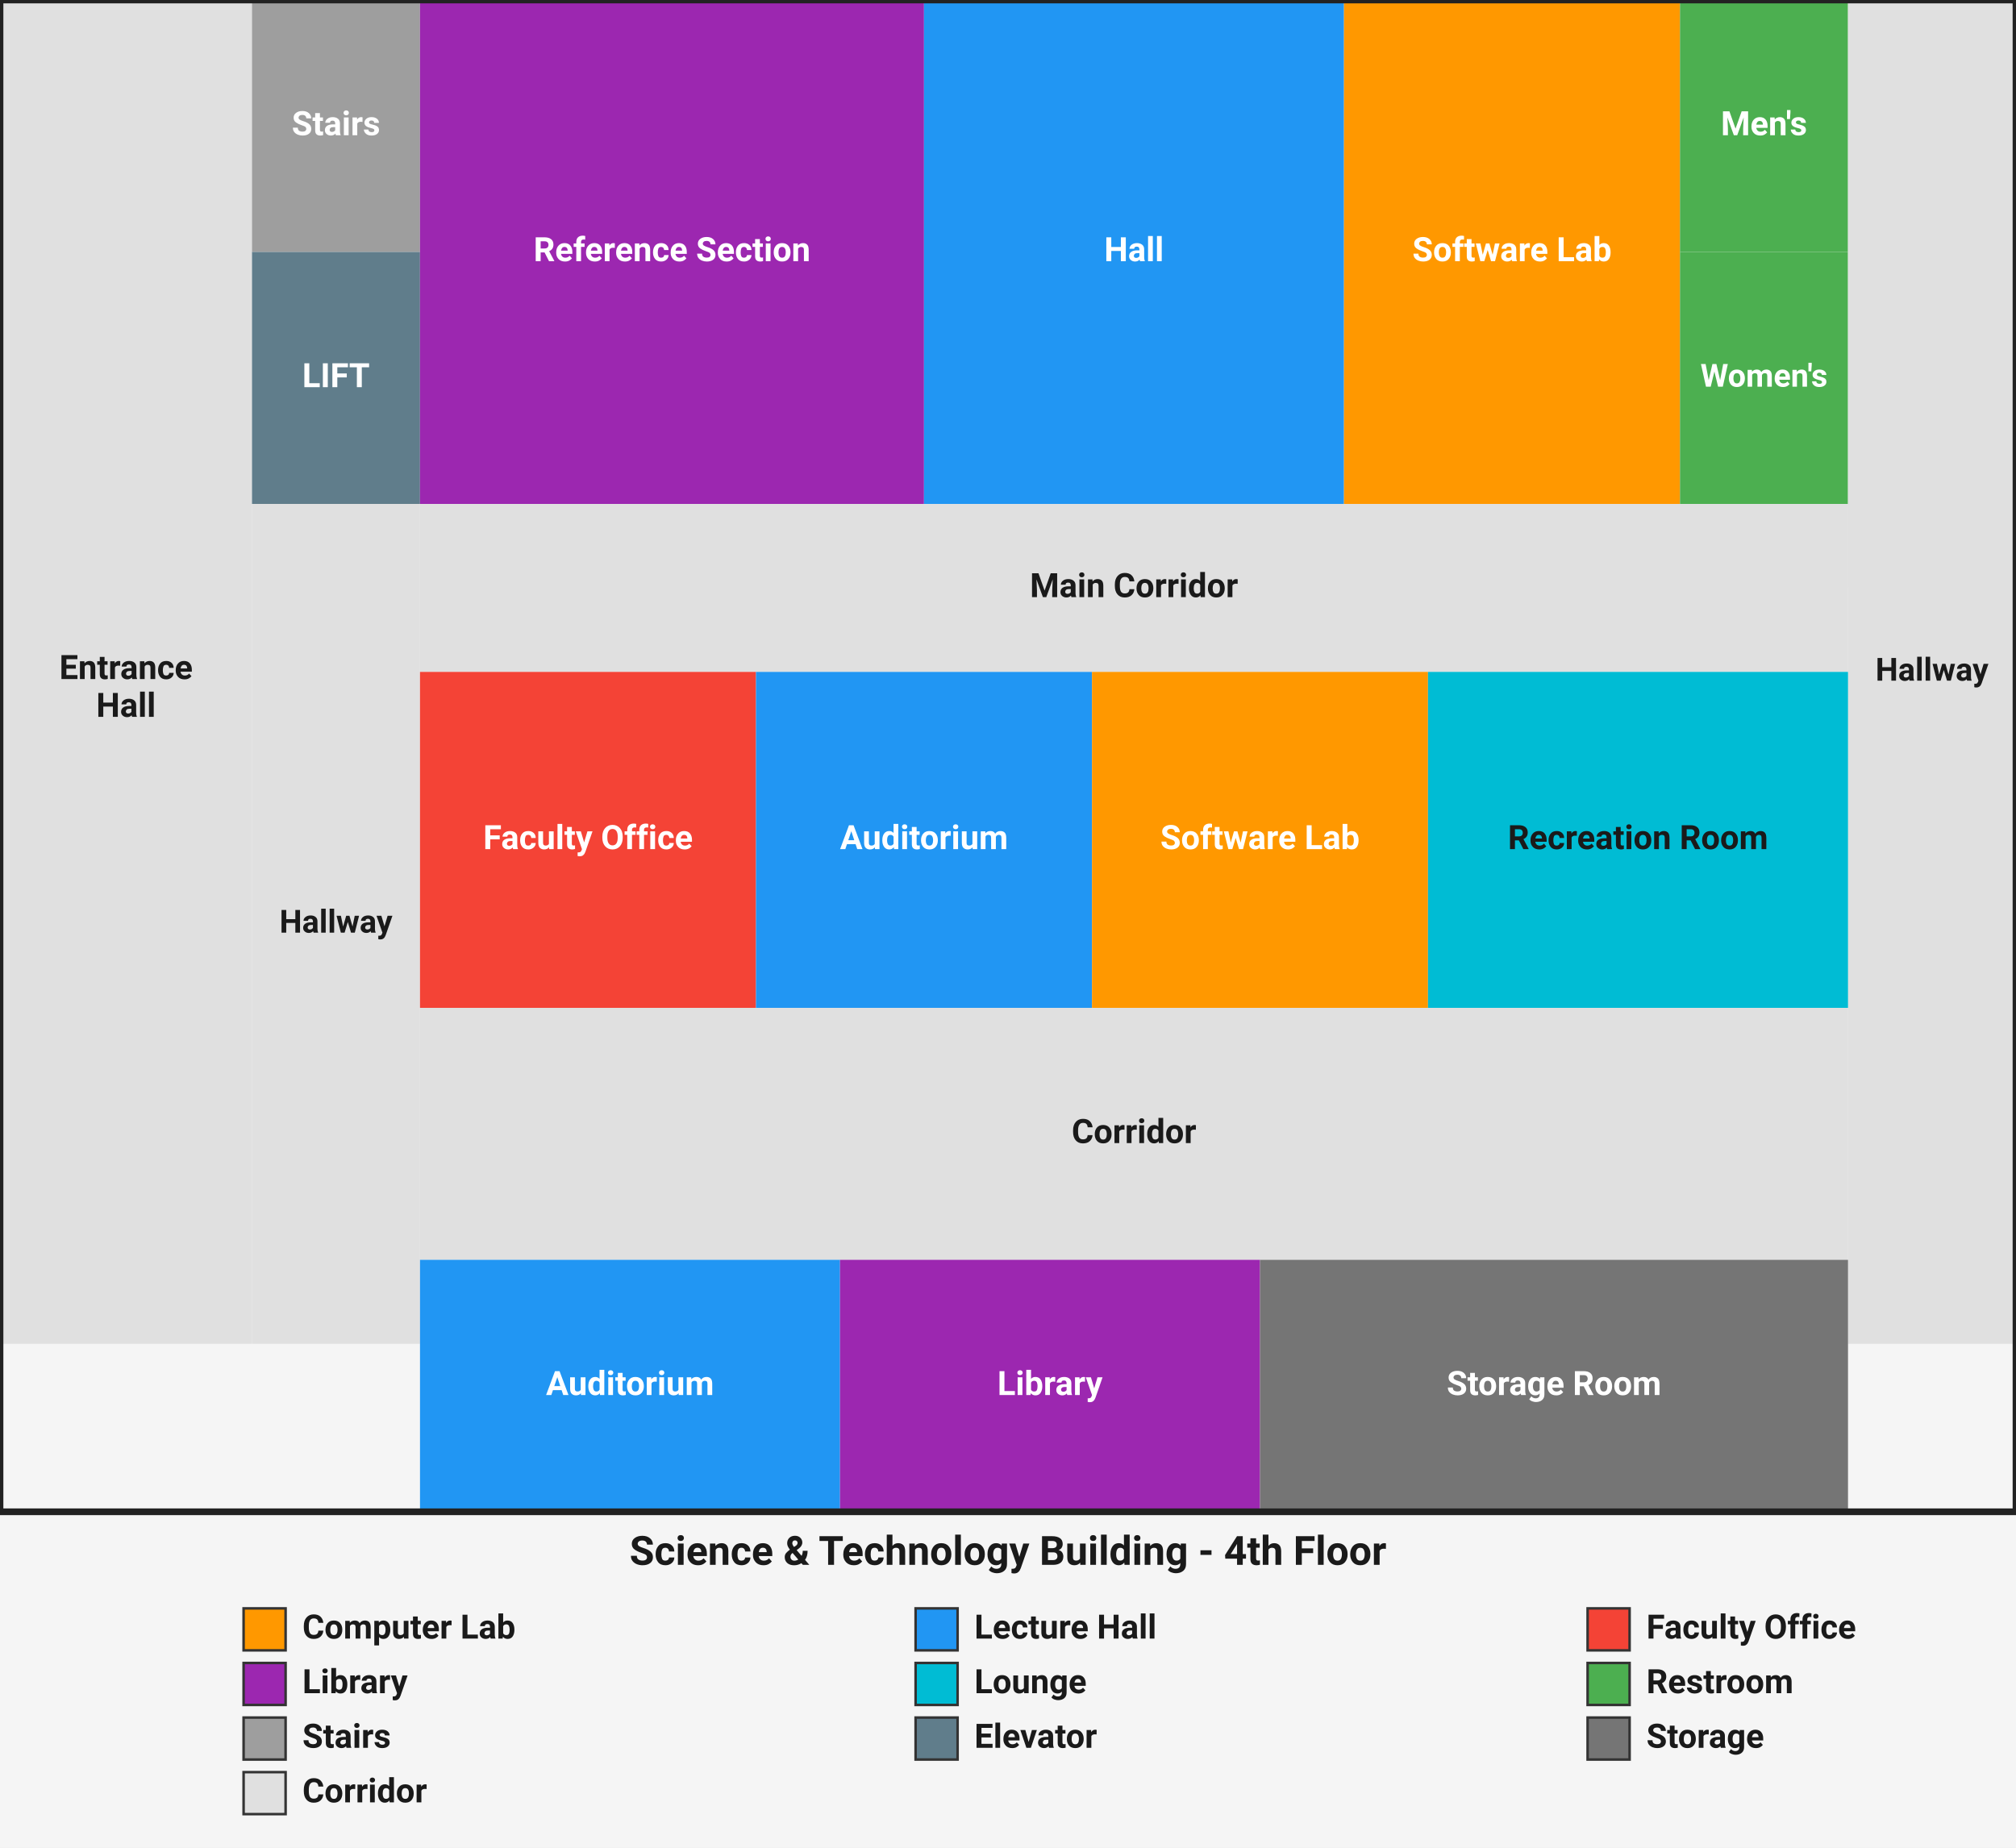
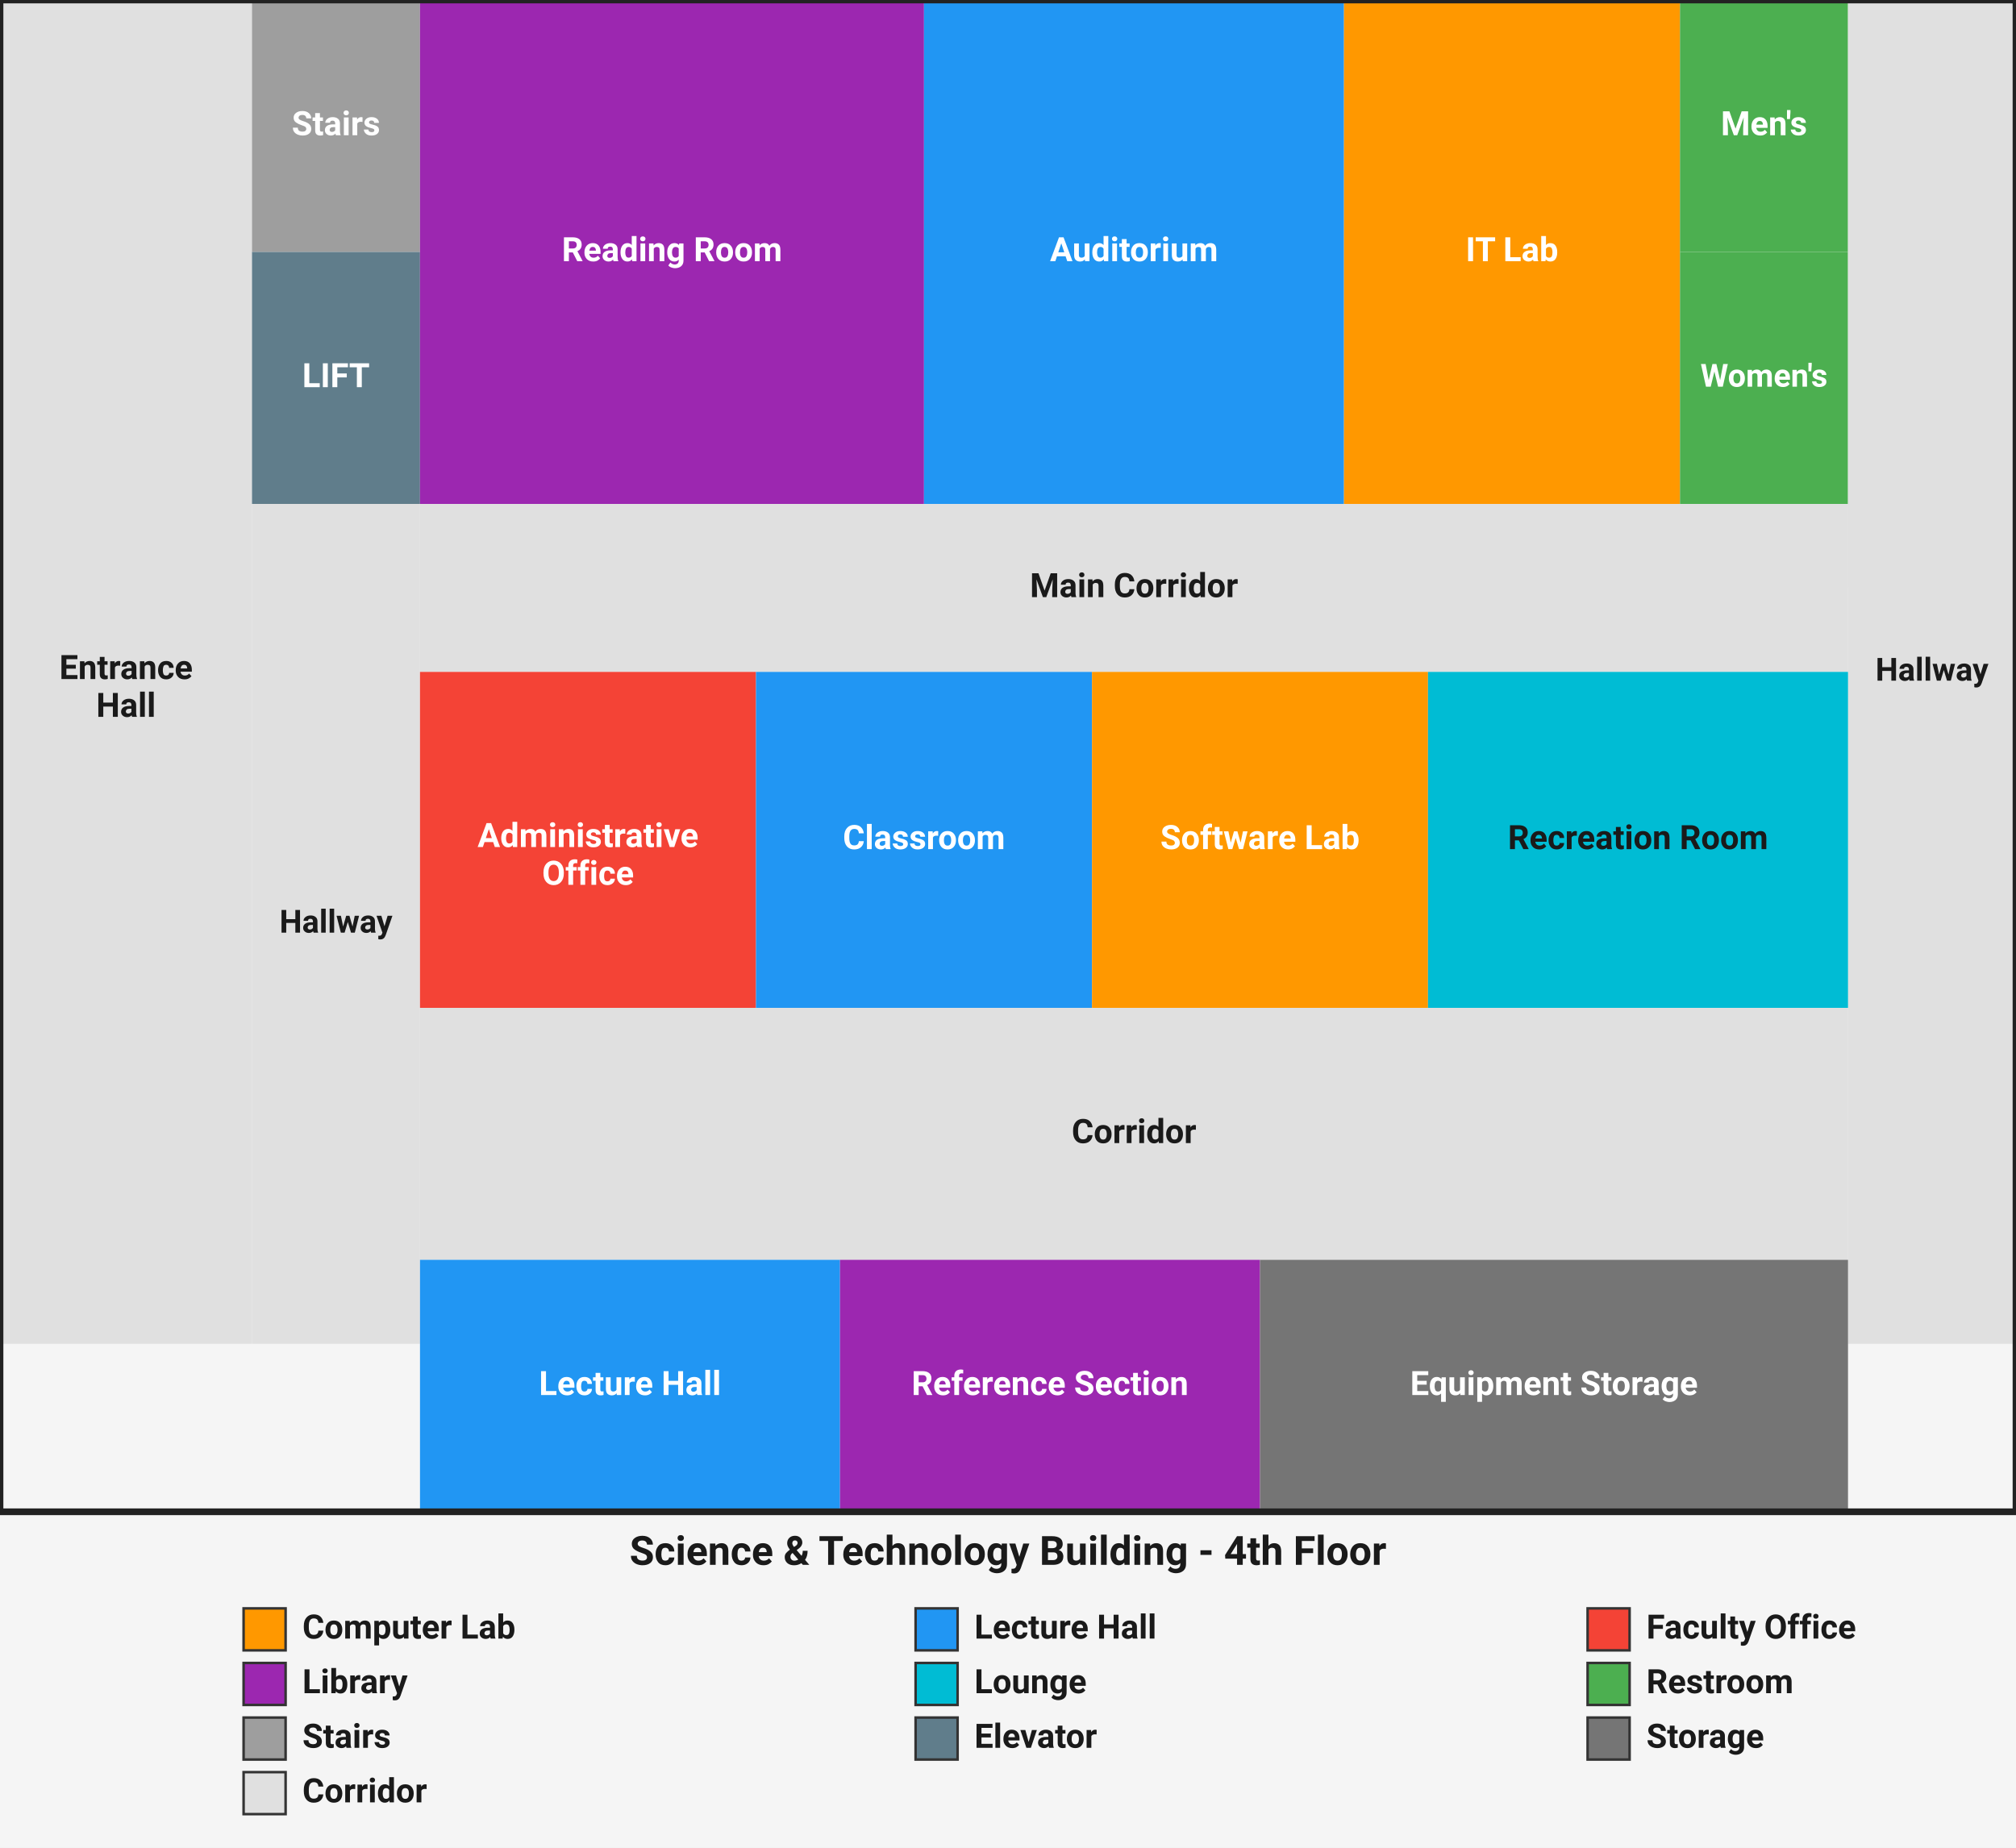
<svg xmlns="http://www.w3.org/2000/svg" viewBox="0 0 2400 2200" width="2400" height="2200" style="display:block; max-width:100%; height:auto;">
  <defs>
    <style>
      text { 
        -webkit-font-smoothing: antialiased;
        -moz-osx-font-smoothing: grayscale;
      }
    </style>
  </defs>
  <rect x="0" y="0" width="2400" height="2200" fill="#f5f5f5" />
  <rect x="0" y="0" width="300" height="1600" fill="#E0E0E0" stroke="none" />
  <g>
    <text x="150.0" y="797.5" font-family="Roboto,Segoe UI,Arial,sans-serif" font-size="40" font-weight="600" fill="#1a1a1a" text-anchor="middle" dominant-baseline="middle">
                  Entrance
                </text>
    <text x="150.0" y="842.5" font-family="Roboto,Segoe UI,Arial,sans-serif" font-size="40" font-weight="600" fill="#1a1a1a" text-anchor="middle" dominant-baseline="middle">
                  Hall
                </text>
  </g>
  <rect x="300" y="0" width="200" height="300" fill="#9E9E9E" stroke="none" />
  <text x="400.0" y="150.0" font-family="Roboto,Segoe UI,Arial,sans-serif" font-size="40" font-weight="600" fill="white" text-anchor="middle" dominant-baseline="middle">
              Stairs
            </text>
  <rect x="300" y="300" width="200" height="300" fill="#607D8B" stroke="none" />
  <text x="400.0" y="450.0" font-family="Roboto,Segoe UI,Arial,sans-serif" font-size="40" font-weight="600" fill="white" text-anchor="middle" dominant-baseline="middle">
              LIFT
            </text>
  <rect x="300" y="600" width="200" height="1000" fill="#E0E0E0" stroke="none" />
  <text x="400.0" y="1100.0" font-family="Roboto,Segoe UI,Arial,sans-serif" font-size="38" font-weight="600" fill="#1a1a1a" text-anchor="middle" dominant-baseline="middle">
              Hallway
            </text>
  <rect x="500" y="0" width="600" height="600" fill="#9C27B0" stroke="none" />
  <text x="800.0" y="300.0" font-family="Roboto,Segoe UI,Arial,sans-serif" font-size="40" font-weight="600" fill="white" text-anchor="middle" dominant-baseline="middle">
-               Reference Section
+               Reading Room
            </text>
  <rect x="1100" y="0" width="500" height="600" fill="#2196F3" stroke="none" />
  <text x="1350.0" y="300.0" font-family="Roboto,Segoe UI,Arial,sans-serif" font-size="40" font-weight="600" fill="white" text-anchor="middle" dominant-baseline="middle">
-               Hall
+               Auditorium
            </text>
  <rect x="1600" y="0" width="400" height="600" fill="#FF9800" stroke="none" />
  <text x="1800.0" y="300.0" font-family="Roboto,Segoe UI,Arial,sans-serif" font-size="40" font-weight="600" fill="white" text-anchor="middle" dominant-baseline="middle">
-               Software Lab
+               IT Lab
            </text>
  <rect x="2000" y="0" width="200" height="300" fill="#4CAF50" stroke="none" />
  <text x="2100.0" y="150.0" font-family="Roboto,Segoe UI,Arial,sans-serif" font-size="40" font-weight="600" fill="white" text-anchor="middle" dominant-baseline="middle">
              Men's
            </text>
  <rect x="2000" y="300" width="200" height="300" fill="#4CAF50" stroke="none" />
  <text x="2100.0" y="450.0" font-family="Roboto,Segoe UI,Arial,sans-serif" font-size="38" font-weight="600" fill="white" text-anchor="middle" dominant-baseline="middle">
              Women's
            </text>
  <rect x="2000" y="600" width="200" height="100" fill="#E0E0E0" stroke="none" />
  <rect x="2200" y="0" width="200" height="1600" fill="#E0E0E0" stroke="none" />
  <text x="2300.0" y="800.0" font-family="Roboto,Segoe UI,Arial,sans-serif" font-size="38" font-weight="600" fill="#1a1a1a" text-anchor="middle" dominant-baseline="middle">
              Hallway
            </text>
  <rect x="500" y="600" width="1700" height="200" fill="#E0E0E0" stroke="none" />
  <text x="1350.0" y="700.0" font-family="Roboto,Segoe UI,Arial,sans-serif" font-size="40" font-weight="600" fill="#1a1a1a" text-anchor="middle" dominant-baseline="middle">
              Main Corridor
            </text>
  <rect x="500" y="800" width="400" height="400" fill="#F44336" stroke="none" />
-   <text x="700.0" y="1000.0" font-family="Roboto,Segoe UI,Arial,sans-serif" font-size="40" font-weight="600" fill="white" text-anchor="middle" dominant-baseline="middle">
-               Faculty Office
-             </text>
+   <g>
+     <text x="700.0" y="997.5" font-family="Roboto,Segoe UI,Arial,sans-serif" font-size="40" font-weight="600" fill="white" text-anchor="middle" dominant-baseline="middle">
+                   Administrative
+                 </text>
+     <text x="700.0" y="1042.5" font-family="Roboto,Segoe UI,Arial,sans-serif" font-size="40" font-weight="600" fill="white" text-anchor="middle" dominant-baseline="middle">
+                   Office
+                 </text>
+   </g>
  <rect x="900" y="800" width="400" height="400" fill="#2196F3" stroke="none" />
  <text x="1100.0" y="1000.0" font-family="Roboto,Segoe UI,Arial,sans-serif" font-size="40" font-weight="600" fill="white" text-anchor="middle" dominant-baseline="middle">
-               Auditorium
+               Classroom
            </text>
  <rect x="1300" y="800" width="400" height="400" fill="#FF9800" stroke="none" />
  <text x="1500.0" y="1000.0" font-family="Roboto,Segoe UI,Arial,sans-serif" font-size="40" font-weight="600" fill="white" text-anchor="middle" dominant-baseline="middle">
              Software Lab
            </text>
  <rect x="1700" y="800" width="500" height="400" fill="#00BCD4" stroke="none" />
  <text x="1950.0" y="1000.0" font-family="Roboto,Segoe UI,Arial,sans-serif" font-size="40" font-weight="600" fill="#1a1a1a" text-anchor="middle" dominant-baseline="middle">
              Recreation Room
            </text>
  <rect x="500" y="1200" width="1700" height="300" fill="#E0E0E0" stroke="none" />
  <text x="1350.0" y="1350.0" font-family="Roboto,Segoe UI,Arial,sans-serif" font-size="40" font-weight="600" fill="#1a1a1a" text-anchor="middle" dominant-baseline="middle">
              Corridor
            </text>
  <rect x="500" y="1500" width="500" height="300" fill="#2196F3" stroke="none" />
  <text x="750.0" y="1650.0" font-family="Roboto,Segoe UI,Arial,sans-serif" font-size="40" font-weight="600" fill="white" text-anchor="middle" dominant-baseline="middle">
-               Auditorium
+               Lecture Hall
            </text>
  <rect x="1000" y="1500" width="500" height="300" fill="#9C27B0" stroke="none" />
  <text x="1250.0" y="1650.0" font-family="Roboto,Segoe UI,Arial,sans-serif" font-size="40" font-weight="600" fill="white" text-anchor="middle" dominant-baseline="middle">
-               Library
+               Reference Section
            </text>
  <rect x="1500" y="1500" width="700" height="300" fill="#757575" stroke="none" />
  <text x="1850.0" y="1650.0" font-family="Roboto,Segoe UI,Arial,sans-serif" font-size="40" font-weight="600" fill="white" text-anchor="middle" dominant-baseline="middle">
-               Storage Room
+               Equipment Storage
            </text>
  <rect x="0" y="0" width="2400" height="1800" fill="none" stroke="#222" stroke-width="8" />
  <text x="1200.0" y="1850" font-family="Roboto,Segoe UI,Arial,sans-serif" font-size="48" font-weight="700" fill="#1a1a1a" text-anchor="middle" dominant-baseline="middle">
          Science &amp; Technology Building - 4th Floor
        </text>
  <rect x="290.0" y="1915.0" width="50" height="50" fill="#FF9800" stroke="#333" stroke-width="3" />
  <text x="360.0" y="1940" font-family="Roboto,Segoe UI,Arial,sans-serif" font-size="40" font-weight="700" fill="#1a1a1a" text-anchor="start" dominant-baseline="middle">
          Computer Lab
        </text>
  <rect x="1090.0" y="1915.0" width="50" height="50" fill="#2196F3" stroke="#333" stroke-width="3" />
  <text x="1160.0" y="1940" font-family="Roboto,Segoe UI,Arial,sans-serif" font-size="40" font-weight="700" fill="#1a1a1a" text-anchor="start" dominant-baseline="middle">
          Lecture Hall
        </text>
  <rect x="1890.0" y="1915.0" width="50" height="50" fill="#F44336" stroke="#333" stroke-width="3" />
  <text x="1960.0" y="1940" font-family="Roboto,Segoe UI,Arial,sans-serif" font-size="40" font-weight="700" fill="#1a1a1a" text-anchor="start" dominant-baseline="middle">
          Faculty Office
        </text>
  <rect x="290.0" y="1980.0" width="50" height="50" fill="#9C27B0" stroke="#333" stroke-width="3" />
  <text x="360.0" y="2005" font-family="Roboto,Segoe UI,Arial,sans-serif" font-size="40" font-weight="700" fill="#1a1a1a" text-anchor="start" dominant-baseline="middle">
          Library
        </text>
  <rect x="1090.0" y="1980.0" width="50" height="50" fill="#00BCD4" stroke="#333" stroke-width="3" />
  <text x="1160.0" y="2005" font-family="Roboto,Segoe UI,Arial,sans-serif" font-size="40" font-weight="700" fill="#1a1a1a" text-anchor="start" dominant-baseline="middle">
          Lounge
        </text>
  <rect x="1890.0" y="1980.0" width="50" height="50" fill="#4CAF50" stroke="#333" stroke-width="3" />
  <text x="1960.0" y="2005" font-family="Roboto,Segoe UI,Arial,sans-serif" font-size="40" font-weight="700" fill="#1a1a1a" text-anchor="start" dominant-baseline="middle">
          Restroom
        </text>
  <rect x="290.0" y="2045.0" width="50" height="50" fill="#9E9E9E" stroke="#333" stroke-width="3" />
  <text x="360.0" y="2070" font-family="Roboto,Segoe UI,Arial,sans-serif" font-size="40" font-weight="700" fill="#1a1a1a" text-anchor="start" dominant-baseline="middle">
          Stairs
        </text>
  <rect x="1090.0" y="2045.0" width="50" height="50" fill="#607D8B" stroke="#333" stroke-width="3" />
  <text x="1160.0" y="2070" font-family="Roboto,Segoe UI,Arial,sans-serif" font-size="40" font-weight="700" fill="#1a1a1a" text-anchor="start" dominant-baseline="middle">
          Elevator
        </text>
  <rect x="1890.0" y="2045.0" width="50" height="50" fill="#757575" stroke="#333" stroke-width="3" />
  <text x="1960.0" y="2070" font-family="Roboto,Segoe UI,Arial,sans-serif" font-size="40" font-weight="700" fill="#1a1a1a" text-anchor="start" dominant-baseline="middle">
          Storage
        </text>
  <rect x="290.0" y="2110.0" width="50" height="50" fill="#E0E0E0" stroke="#333" stroke-width="3" />
  <text x="360.0" y="2135" font-family="Roboto,Segoe UI,Arial,sans-serif" font-size="40" font-weight="700" fill="#1a1a1a" text-anchor="start" dominant-baseline="middle">
          Corridor
        </text>
</svg>
